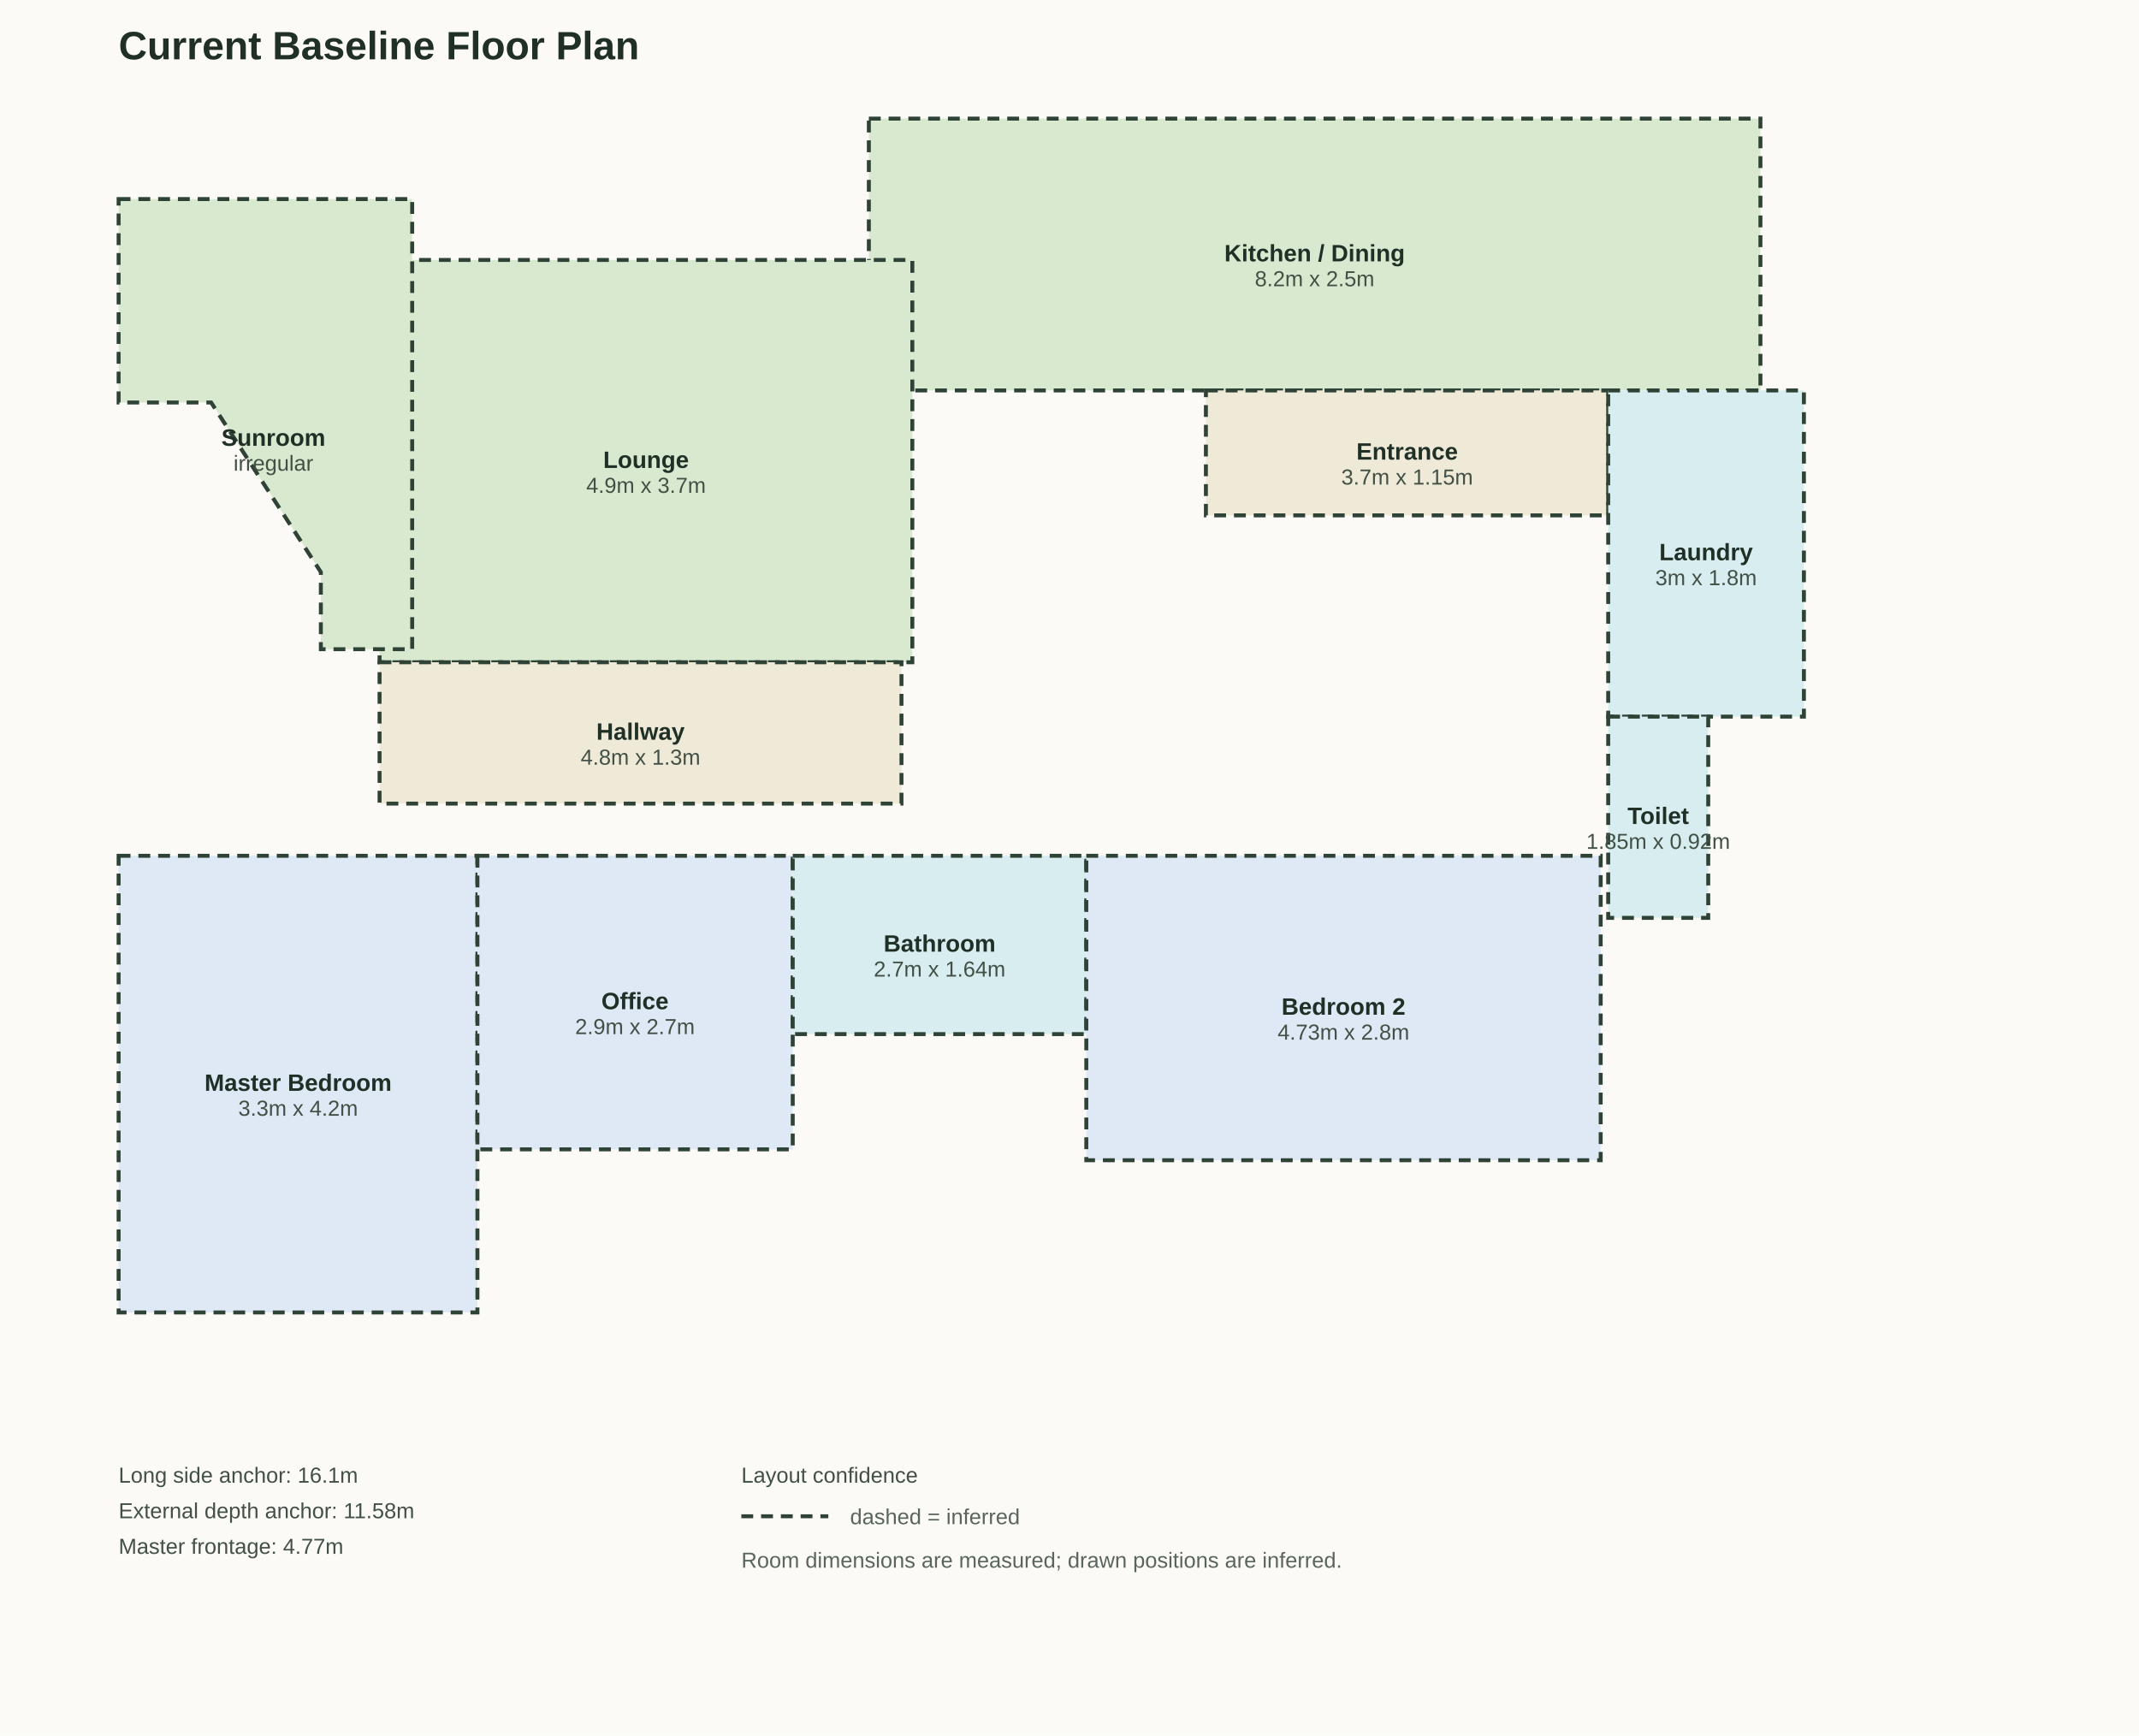
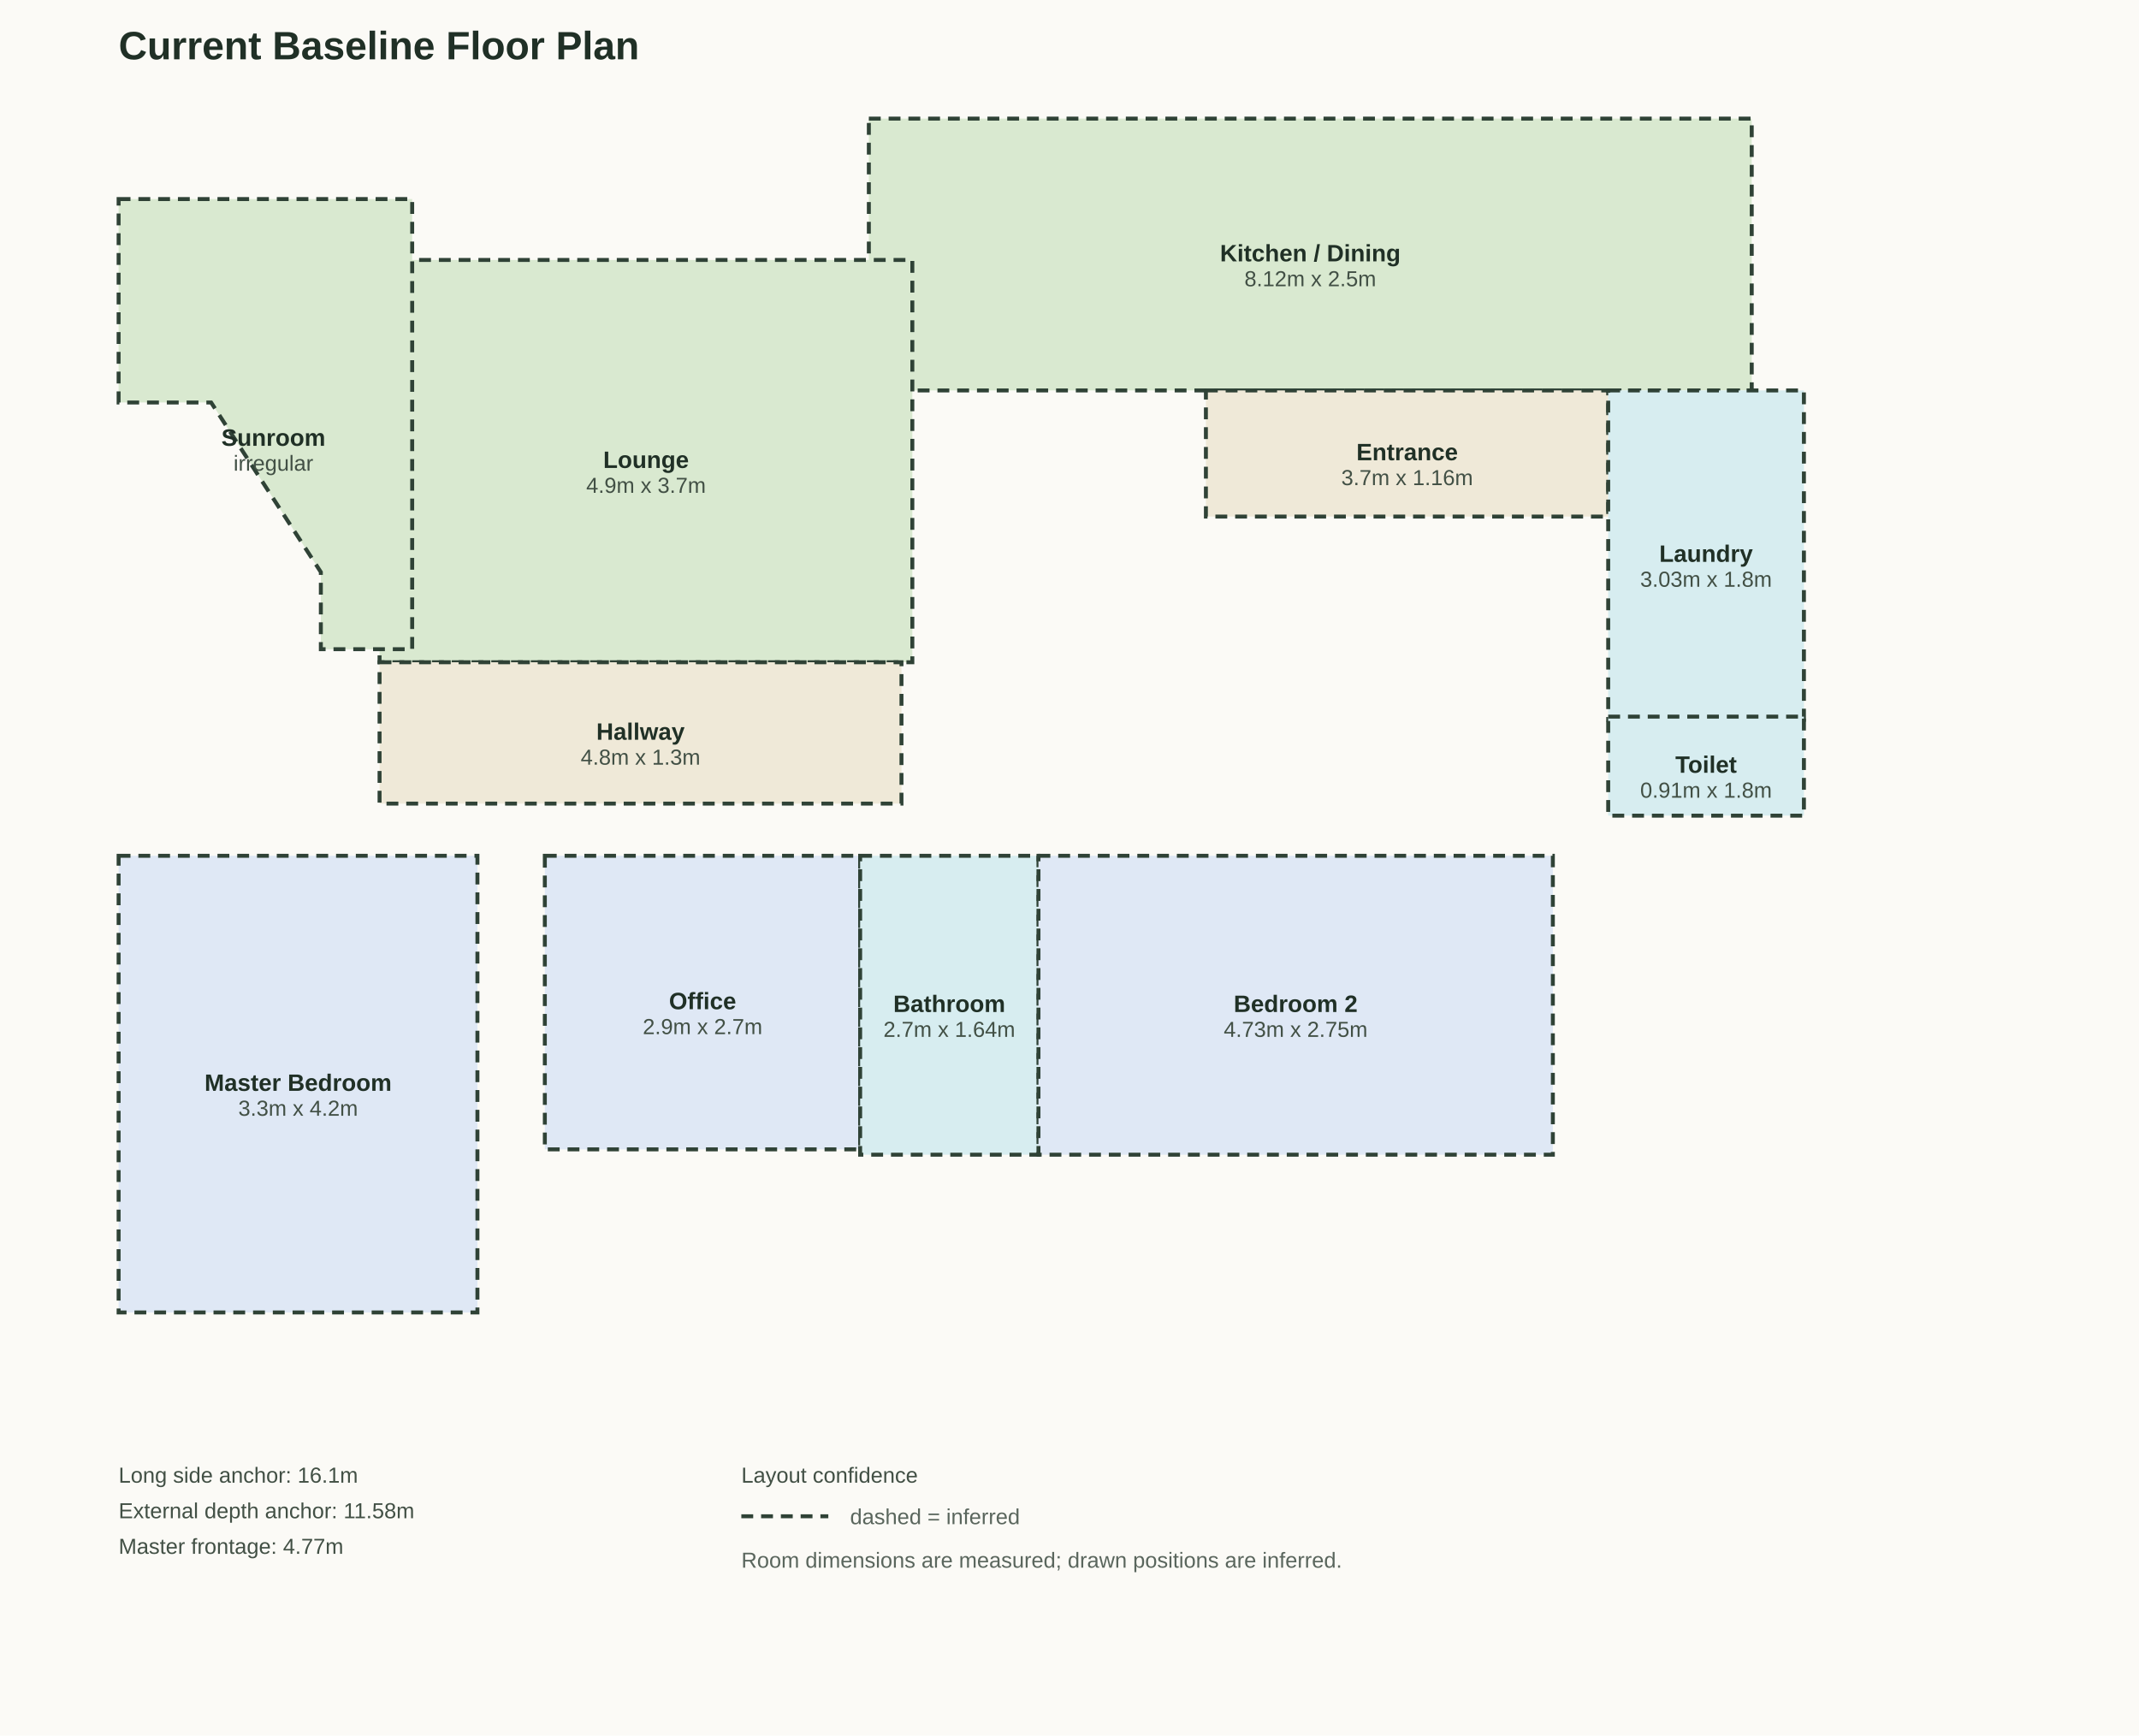
<svg xmlns="http://www.w3.org/2000/svg" width="1082" height="878" viewBox="0 0 1082 878">
  <style>
text { font-family: Arial, sans-serif; fill: #203026; }
.title { font-size: 20px; font-weight: 700; }
.label { font-size: 12px; font-weight: 700; text-anchor: middle; dominant-baseline: middle; }
.dim { font-size: 11px; fill: #425045; }
.note { font-size: 11px; fill: #5a665d; }
.room { stroke: #2f4236; stroke-width: 2; }
.inferred { stroke-dasharray: 6 4; }
.measured { stroke-dasharray: none; }
</style>
  <rect x="0" y="0" width="100%" height="100%" fill="#fbfaf6" />
  <text class="title" x="60" y="30">Current Baseline Floor Plan</text>
-   <rect class="room inferred" x="439.5" y="60.0" width="451.0" height="137.5" fill="#d9e9d0" />
-   <text class="label" x="665.0" y="128.8">Kitchen / Dining</text>
-   <text class="dim" text-anchor="middle" x="665.0" y="144.8">8.2m x 2.5m</text>
+   <rect class="room inferred" x="439.5" y="60.0" width="446.6" height="137.5" fill="#d9e9d0" />
+   <text class="label" x="662.8" y="128.8">Kitchen / Dining</text>
+   <text class="dim" text-anchor="middle" x="662.8" y="144.8">8.12m x 2.5m</text>
  <rect class="room inferred" x="192.0" y="131.5" width="269.5" height="203.5" fill="#d9e9d0" />
  <text class="label" x="326.8" y="233.3">Lounge</text>
  <text class="dim" text-anchor="middle" x="326.8" y="249.3">4.9m x 3.7m</text>
  <polygon class="room inferred" points="60.0,100.7 208.5,100.7 208.5,328.4 162.3,328.4 162.3,289.4 106.8,203.6 60.0,203.6" fill="#d9e9d0" />
  <text class="label" x="138.3" y="222.1">Sunroom</text>
  <text class="dim" text-anchor="middle" x="138.3" y="238.1">irregular</text>
  <rect class="room inferred" x="192.0" y="335.0" width="264.0" height="71.5" fill="#efe9d8" />
  <text class="label" x="324.0" y="370.8">Hallway</text>
  <text class="dim" text-anchor="middle" x="324.0" y="386.8">4.8m x 1.3m</text>
  <rect class="room inferred" x="60.0" y="432.9" width="181.5" height="231.0" fill="#dfe8f5" />
  <text class="label" x="150.8" y="548.4">Master Bedroom</text>
  <text class="dim" text-anchor="middle" x="150.8" y="564.4">3.3m x 4.2m</text>
-   <rect class="room inferred" x="241.5" y="432.9" width="159.5" height="148.5" fill="#dfe8f5" />
-   <text class="label" x="321.2" y="507.1">Office</text>
-   <text class="dim" text-anchor="middle" x="321.2" y="523.1">2.9m x 2.7m</text>
-   <rect class="room inferred" x="401.0" y="432.9" width="148.5" height="90.2" fill="#d7edf0" />
-   <text class="label" x="475.3" y="478.0">Bathroom</text>
-   <text class="dim" text-anchor="middle" x="475.3" y="494.0">2.7m x 1.64m</text>
-   <rect class="room inferred" x="549.5" y="432.9" width="260.2" height="154.0" fill="#dfe8f5" />
-   <text class="label" x="679.6" y="509.9">Bedroom 2</text>
-   <text class="dim" text-anchor="middle" x="679.6" y="525.9">4.73m x 2.8m</text>
-   <rect class="room inferred" x="610.0" y="197.5" width="203.5" height="63.2" fill="#efe9d8" />
-   <text class="label" x="711.8" y="229.1">Entrance</text>
-   <text class="dim" text-anchor="middle" x="711.8" y="245.1">3.7m x 1.15m</text>
-   <rect class="room inferred" x="813.5" y="197.5" width="99.0" height="165.0" fill="#d7edf0" />
-   <text class="label" x="863.0" y="280.0">Laundry</text>
-   <text class="dim" text-anchor="middle" x="863.0" y="296.0">3m x 1.8m</text>
-   <rect class="room inferred" x="813.5" y="362.5" width="50.6" height="101.8" fill="#d7edf0" />
-   <text class="label" x="838.8" y="413.4">Toilet</text>
-   <text class="dim" text-anchor="middle" x="838.8" y="429.4">1.85m x 0.92m</text>
+   <rect class="room inferred" x="275.6" y="432.9" width="159.5" height="148.5" fill="#dfe8f5" />
+   <text class="label" x="355.4" y="507.1">Office</text>
+   <text class="dim" text-anchor="middle" x="355.4" y="523.1">2.9m x 2.7m</text>
+   <rect class="room inferred" x="435.1" y="432.9" width="90.2" height="151.2" fill="#d7edf0" />
+   <text class="label" x="480.2" y="508.5">Bathroom</text>
+   <text class="dim" text-anchor="middle" x="480.2" y="524.5">2.7m x 1.64m</text>
+   <rect class="room inferred" x="525.3" y="432.9" width="260.2" height="151.2" fill="#dfe8f5" />
+   <text class="label" x="655.4" y="508.5">Bedroom 2</text>
+   <text class="dim" text-anchor="middle" x="655.4" y="524.5">4.73m x 2.75m</text>
+   <rect class="room inferred" x="610.0" y="197.5" width="203.5" height="63.8" fill="#efe9d8" />
+   <text class="label" x="711.8" y="229.4">Entrance</text>
+   <text class="dim" text-anchor="middle" x="711.8" y="245.4">3.7m x 1.16m</text>
+   <rect class="room inferred" x="813.5" y="197.5" width="99.0" height="166.6" fill="#d7edf0" />
+   <text class="label" x="863.0" y="280.8">Laundry</text>
+   <text class="dim" text-anchor="middle" x="863.0" y="296.8">3.03m x 1.8m</text>
+   <rect class="room inferred" x="813.5" y="362.5" width="99.0" height="50.1" fill="#d7edf0" />
+   <text class="label" x="863.0" y="387.5">Toilet</text>
+   <text class="dim" text-anchor="middle" x="863.0" y="403.5">0.91m x 1.8m</text>
  <text class="dim" x="60" y="750">Long side anchor: 16.1m</text>
  <text class="dim" x="60" y="768">External depth anchor: 11.58m</text>
  <text class="dim" x="60" y="786">Master frontage: 4.77m</text>
  <text class="dim" x="375" y="750">Layout confidence</text>
  <line x1="375" y1="767" x2="419" y2="767" stroke="#2f4236" stroke-width="2" stroke-dasharray="6 4" />
  <text class="note" x="430" y="771">dashed = inferred</text>
  <text class="note" x="375" y="793">Room dimensions are measured; drawn positions are inferred.</text>
</svg>
